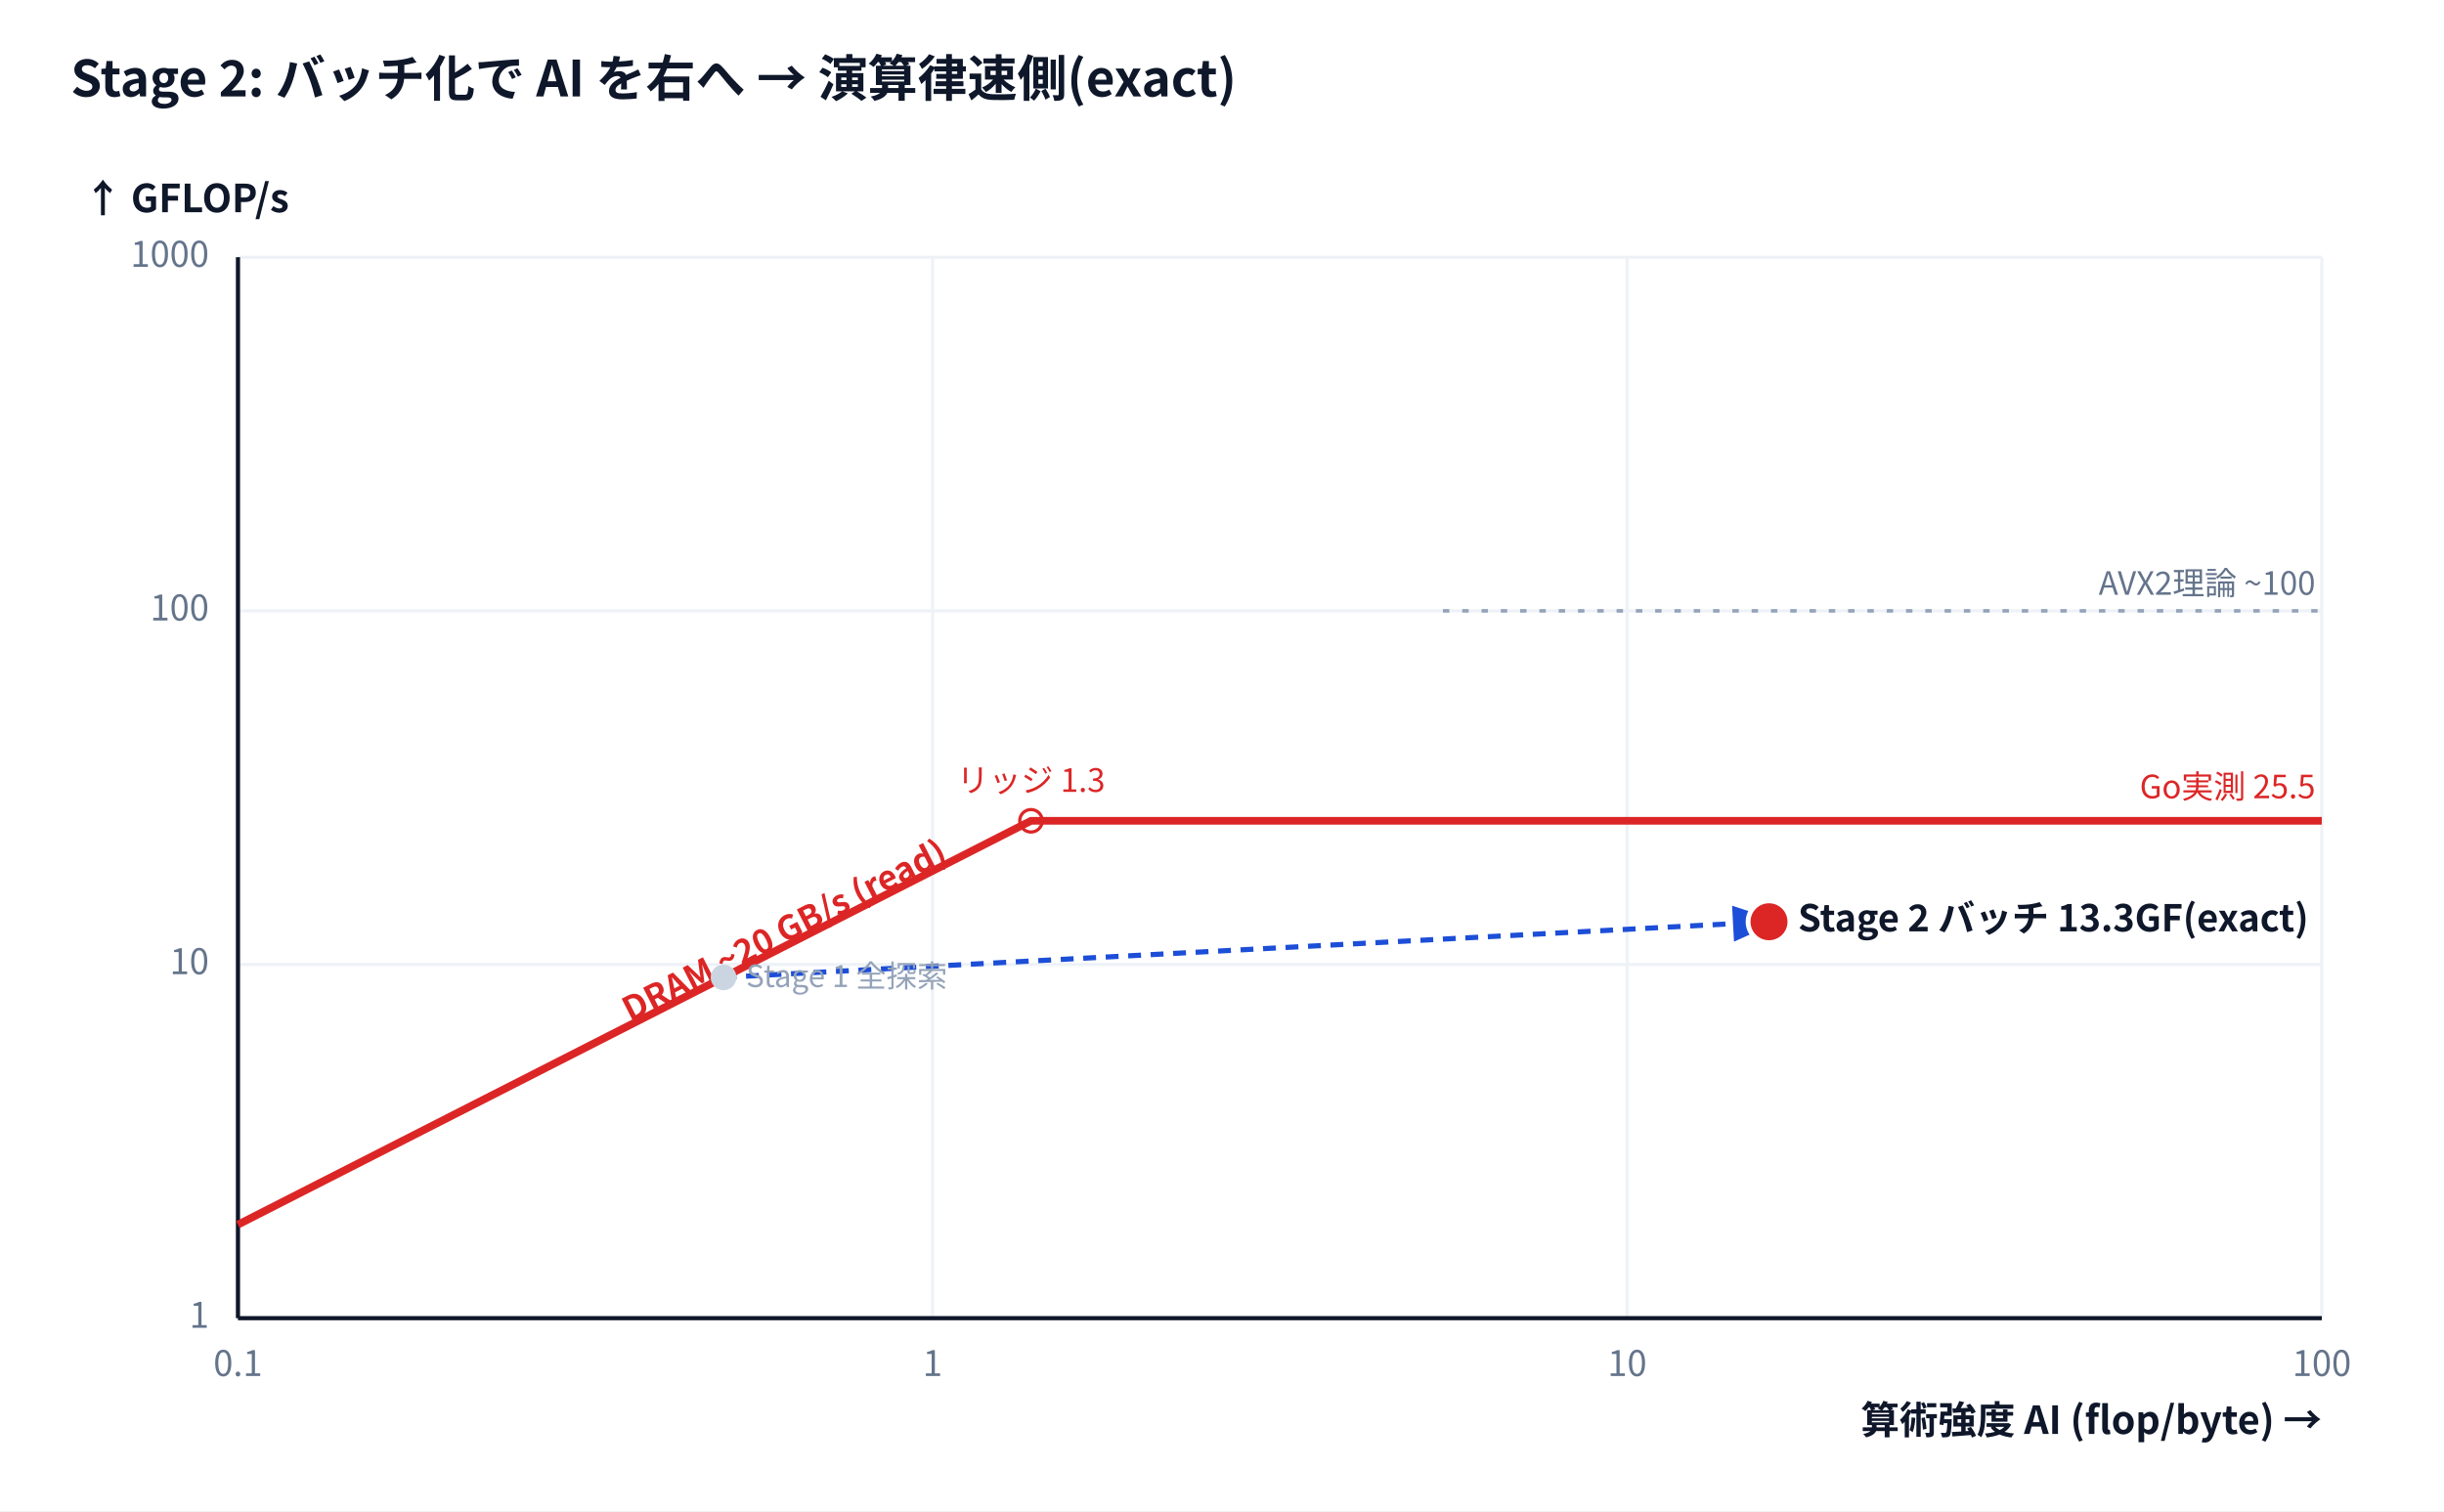
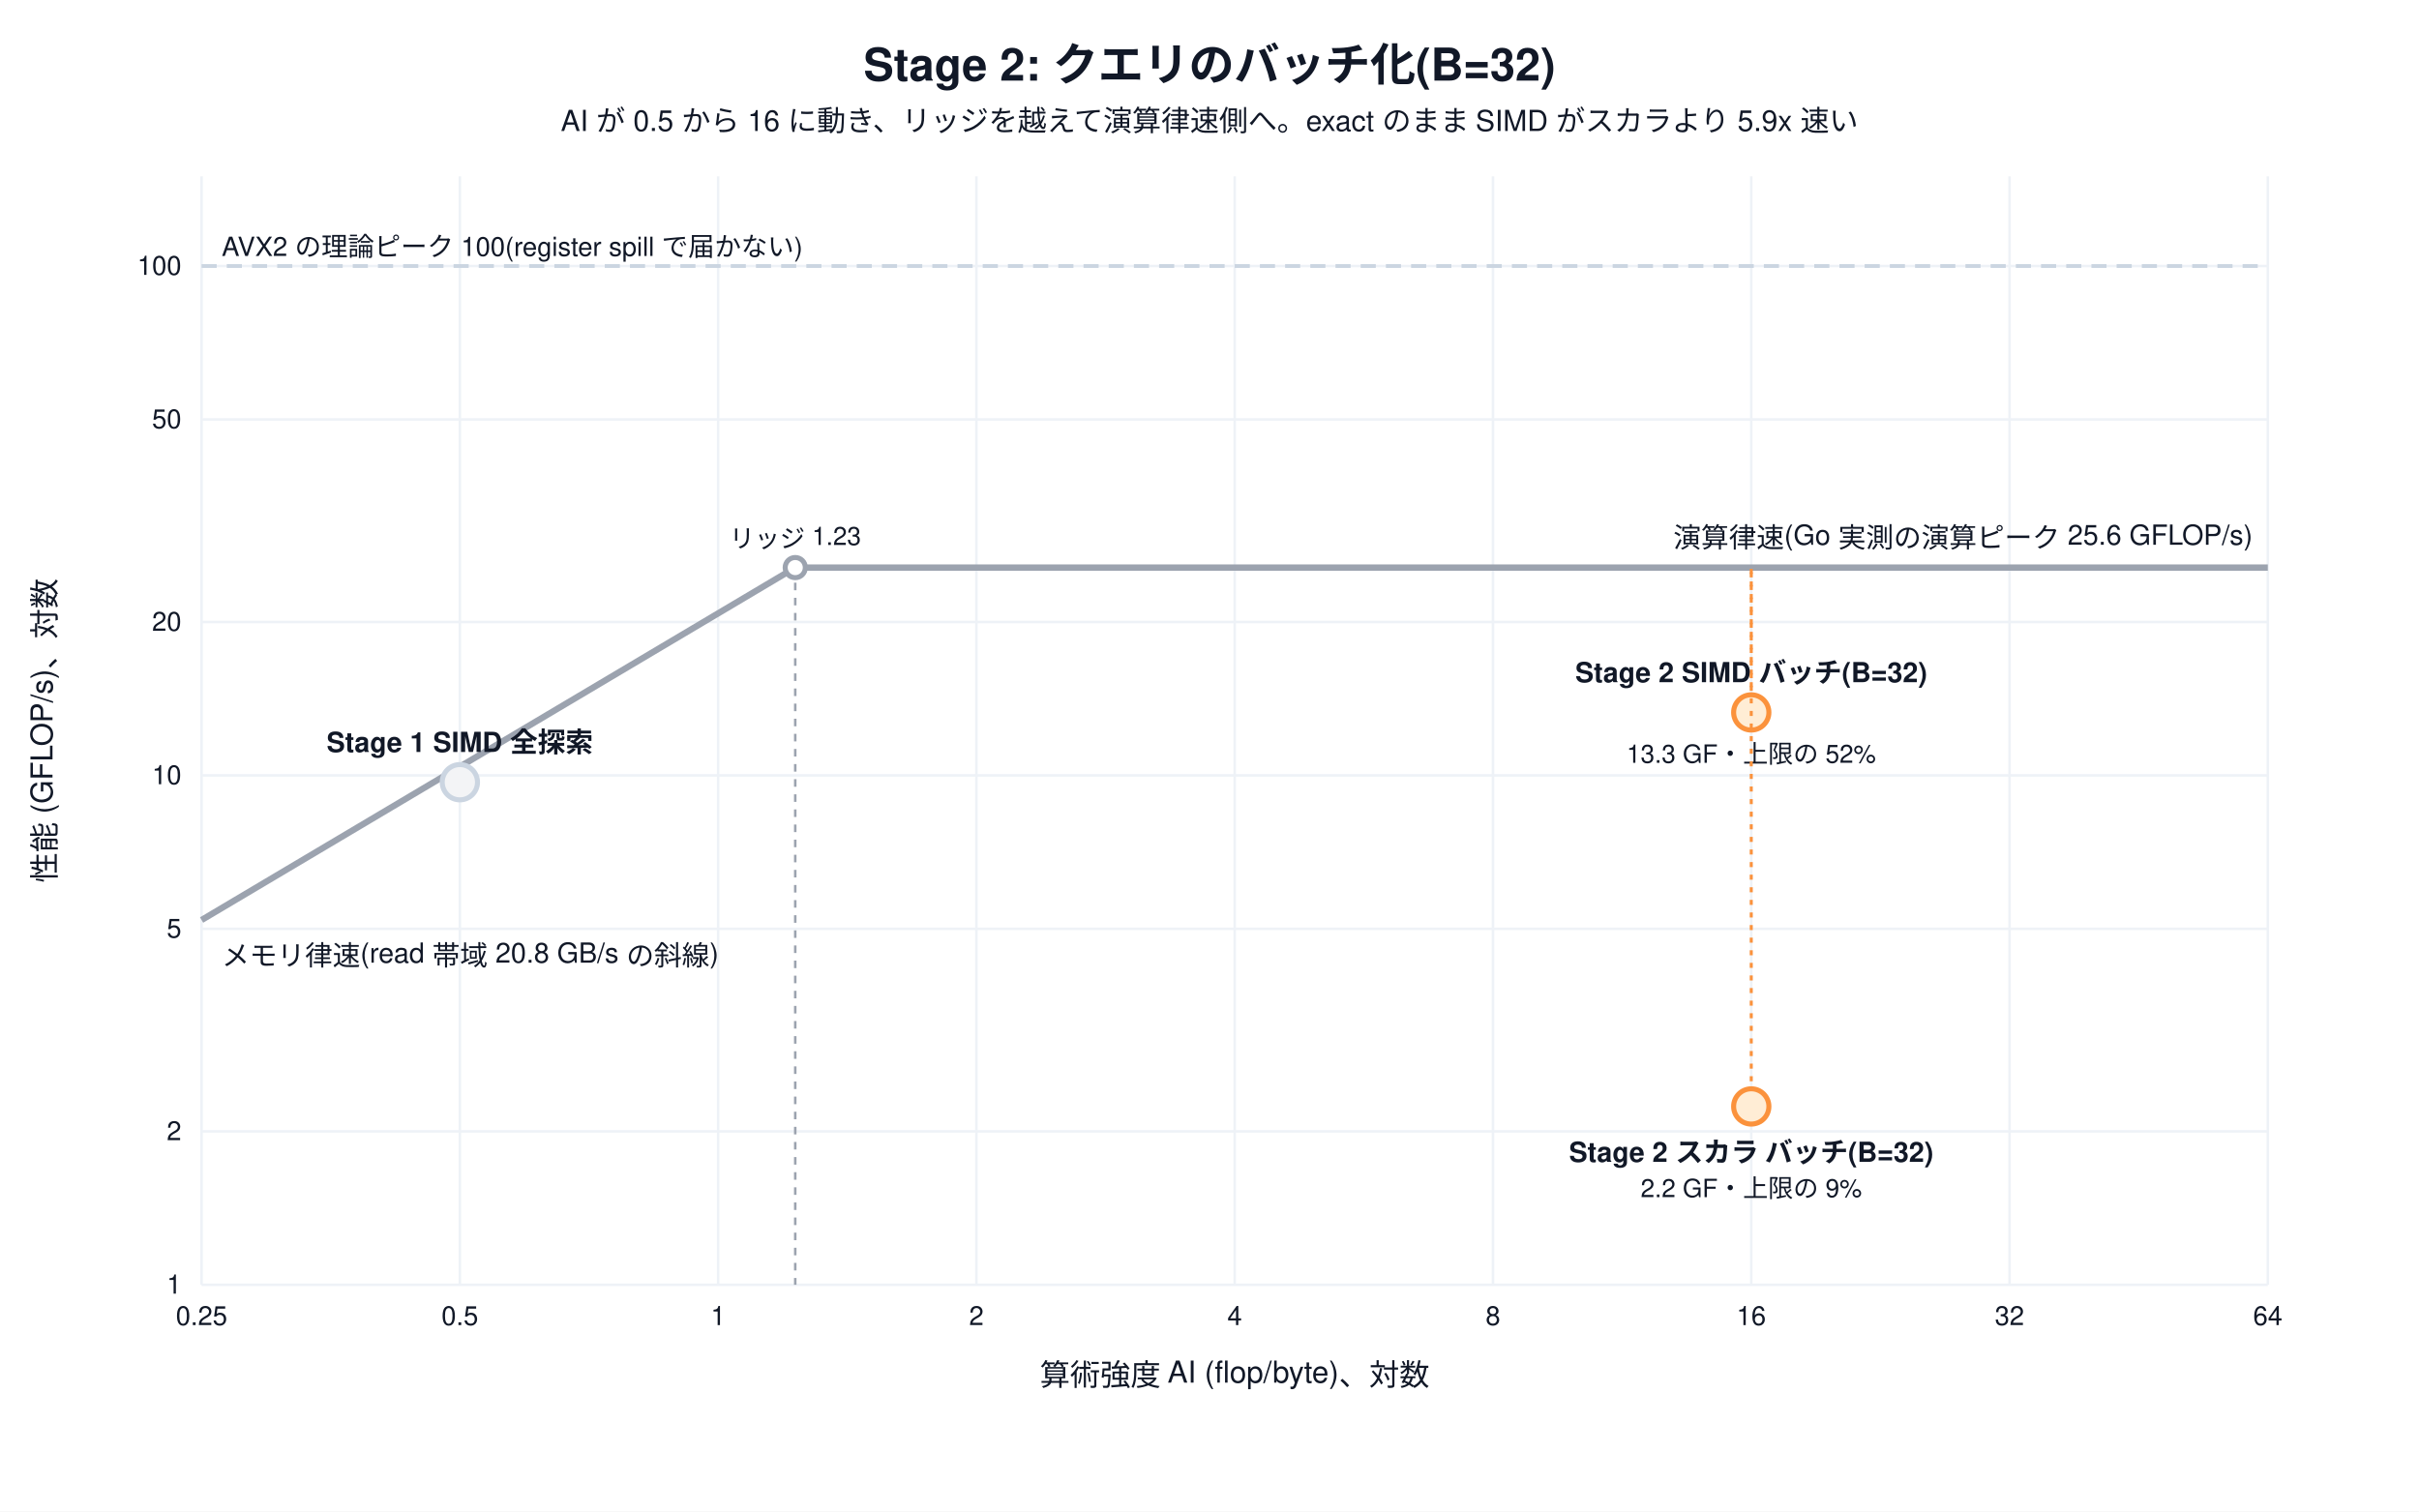
- <svg xmlns="http://www.w3.org/2000/svg" viewBox="0 0 760 470" font-family="'Hiragino Sans','Noto Sans CJK JP',sans-serif">
-   <defs>
-     <marker id="mv" markerWidth="9" markerHeight="7" refX="7" refY="3.5" orient="auto">
-       <polygon points="0 0,9 3.5,0 7" fill="#1d4ed8" />
-     </marker>
-   </defs>
-   <style>.t{fill:#0f172a}.m{fill:#64748b}</style>
-   <rect width="760" height="470" fill="#ffffff" />
-   <text x="22" y="30" font-size="15.5" font-weight="700" class="t">Stage 2: バッチ化で AI を右へ → 演算律速側(exact)</text>
-   <text x="26" y="66" font-size="12" font-weight="600" class="t">↑ GFLOP/s</text>
-   <line x1="74.0" y1="80" x2="74.0" y2="410" stroke="#eef2f7" />
-   <text x="74.0" y="428" font-size="11" class="m" text-anchor="middle">0.1</text>
-   <line x1="290.0" y1="80" x2="290.0" y2="410" stroke="#eef2f7" />
-   <text x="290.0" y="428" font-size="11" class="m" text-anchor="middle">1</text>
-   <line x1="506.0" y1="80" x2="506.0" y2="410" stroke="#eef2f7" />
-   <text x="506.0" y="428" font-size="11" class="m" text-anchor="middle">10</text>
-   <line x1="722.0" y1="80" x2="722.0" y2="410" stroke="#eef2f7" />
-   <text x="722.0" y="428" font-size="11" class="m" text-anchor="middle">100</text>
-   <line x1="74" y1="410.0" x2="722" y2="410.0" stroke="#eef2f7" />
-   <text x="65" y="413.0" font-size="11" class="m" text-anchor="end">1</text>
-   <line x1="74" y1="300.0" x2="722" y2="300.0" stroke="#eef2f7" />
-   <text x="65" y="303.0" font-size="11" class="m" text-anchor="end">10</text>
-   <line x1="74" y1="190.0" x2="722" y2="190.0" stroke="#eef2f7" />
-   <text x="65" y="193.0" font-size="11" class="m" text-anchor="end">100</text>
-   <line x1="74" y1="80.0" x2="722" y2="80.0" stroke="#eef2f7" />
-   <text x="65" y="83.0" font-size="11" class="m" text-anchor="end">1000</text>
-   <line x1="74" y1="410" x2="722" y2="410" stroke="#0f172a" stroke-width="1.3" />
-   <line x1="74" y1="80" x2="74" y2="410" stroke="#0f172a" stroke-width="1.3" />
-   <text x="722" y="446" font-size="12" font-weight="600" class="t" text-anchor="end">算術強度 AI (flop/byte) →</text>
-   <line x1="448.7" y1="190.0" x2="722.0" y2="190.0" stroke="#94a3b8" stroke-width="1.1" stroke-dasharray="2 4" />
-   <text x="720.0" y="185.0" font-size="10" fill="#64748b" text-anchor="end">AVX2理論 ~100</text>
-   <path d="M 74.0 380.9 L 320.6 255.3 L 722.0 255.3" stroke="#dc2626" stroke-width="2.4" fill="none" />
-   <text x="196.0" y="318.0" font-size="10.5" fill="#dc2626" font-weight="600" transform="rotate(-27 196 318)">DRAM ~20 GB/s (read)</text>
-   <text x="720.0" y="248.3" font-size="10" fill="#dc2626" text-anchor="end">Go実測 25.5</text>
-   <circle cx="320.6" cy="255.3" r="3.5" fill="none" stroke="#dc2626" />
-   <text x="320.6" y="246.3" font-size="10" fill="#dc2626" text-anchor="middle">リッジ 1.3</text>
-   <line x1="225.0" y1="304.0" x2="550.1" y2="286.7" stroke="#1d4ed8" stroke-width="1.6" stroke-dasharray="4 3" marker-end="url(#mv)" />
-   <circle cx="225.0" cy="304.0" r="4" fill="#cbd5e1" />
-   <text x="232.0" y="307.0" font-size="9.5" fill="#94a3b8">Stage 1 全探索</text>
-   <circle cx="550.1" cy="286.7" r="6.5" fill="#dc2626" stroke="#fff" stroke-width="1.5" />
-   <text x="559.1" y="289.7" font-size="11.5" font-weight="700" class="t">Stage 2 バッチ 13.3GF(exact)</text>
+ <svg xmlns="http://www.w3.org/2000/svg" viewBox="0 0 960 600">
+   <style>text{font-family:'Helvetica Neue',Helvetica,Arial,'Hiragino Sans','Hiragino Kaku Gothic ProN',sans-serif;fill:#111827}</style>
+   <rect width="960" height="600" fill="#ffffff" />
+   <text x="480" y="32" font-size="18" font-weight="600" text-anchor="middle">Stage 2: クエリのバッチ化(B=32)</text>
+   <text x="480" y="52" font-size="11.5" fill="#6b7280" text-anchor="middle">AI が 0.5 から 16 に動き、リッジを越えて演算律速側へ。exact のまま SIMD がスカラより 5.9x 速い</text>
+   <line x1="80.0" y1="70.0" x2="80.0" y2="510.0" stroke="#eef2f7" />
+   <text x="80.0" y="526.0" font-size="10.5" fill="#6b7280" text-anchor="middle">0.25</text>
+   <line x1="182.5" y1="70.0" x2="182.5" y2="510.0" stroke="#eef2f7" />
+   <text x="182.5" y="526.0" font-size="10.5" fill="#6b7280" text-anchor="middle">0.5</text>
+   <line x1="285.0" y1="70.0" x2="285.0" y2="510.0" stroke="#eef2f7" />
+   <text x="285.0" y="526.0" font-size="10.5" fill="#6b7280" text-anchor="middle">1</text>
+   <line x1="387.5" y1="70.0" x2="387.5" y2="510.0" stroke="#eef2f7" />
+   <text x="387.5" y="526.0" font-size="10.5" fill="#6b7280" text-anchor="middle">2</text>
+   <line x1="490.0" y1="70.0" x2="490.0" y2="510.0" stroke="#eef2f7" />
+   <text x="490.0" y="526.0" font-size="10.5" fill="#6b7280" text-anchor="middle">4</text>
+   <line x1="592.5" y1="70.0" x2="592.5" y2="510.0" stroke="#eef2f7" />
+   <text x="592.5" y="526.0" font-size="10.5" fill="#6b7280" text-anchor="middle">8</text>
+   <line x1="695.0" y1="70.0" x2="695.0" y2="510.0" stroke="#eef2f7" />
+   <text x="695.0" y="526.0" font-size="10.5" fill="#6b7280" text-anchor="middle">16</text>
+   <line x1="797.5" y1="70.0" x2="797.5" y2="510.0" stroke="#eef2f7" />
+   <text x="797.5" y="526.0" font-size="10.5" fill="#6b7280" text-anchor="middle">32</text>
+   <line x1="900.0" y1="70.0" x2="900.0" y2="510.0" stroke="#eef2f7" />
+   <text x="900.0" y="526.0" font-size="10.5" fill="#6b7280" text-anchor="middle">64</text>
+   <line x1="80.0" y1="510.0" x2="900.0" y2="510.0" stroke="#eef2f7" />
+   <text x="72.0" y="513.5" font-size="10.5" fill="#6b7280" text-anchor="end">1</text>
+   <line x1="80.0" y1="449.1" x2="900.0" y2="449.1" stroke="#eef2f7" />
+   <text x="72.0" y="452.6" font-size="10.5" fill="#6b7280" text-anchor="end">2</text>
+   <line x1="80.0" y1="368.7" x2="900.0" y2="368.7" stroke="#eef2f7" />
+   <text x="72.0" y="372.2" font-size="10.5" fill="#6b7280" text-anchor="end">5</text>
+   <line x1="80.0" y1="307.8" x2="900.0" y2="307.8" stroke="#eef2f7" />
+   <text x="72.0" y="311.3" font-size="10.5" fill="#6b7280" text-anchor="end">10</text>
+   <line x1="80.0" y1="246.9" x2="900.0" y2="246.9" stroke="#eef2f7" />
+   <text x="72.0" y="250.4" font-size="10.5" fill="#6b7280" text-anchor="end">20</text>
+   <line x1="80.0" y1="166.5" x2="900.0" y2="166.5" stroke="#eef2f7" />
+   <text x="72.0" y="170.0" font-size="10.5" fill="#6b7280" text-anchor="end">50</text>
+   <line x1="80.0" y1="105.6" x2="900.0" y2="105.6" stroke="#eef2f7" />
+   <text x="72.0" y="109.1" font-size="10.5" fill="#6b7280" text-anchor="end">100</text>
+   <text x="490.0" y="550.0" font-size="12" fill="#374151" text-anchor="middle">算術強度 AI (flop/byte)、対数</text>
+   <text transform="translate(22,290.0) rotate(-90)" font-size="12" fill="#374151" text-anchor="middle">性能 (GFLOP/s)、対数</text>
+   <polyline fill="none" stroke="#9ca3af" stroke-width="2.5" points="80.0,365.2 315.6,225.3 900.0,225.3" />
+   <text x="88.0" y="383.2" font-size="11" fill="#60a5fa" text-anchor="start">メモリ律速(read 帯域 20.8 GB/s の斜線)</text>
+   <text x="894.0" y="217.3" font-size="11" fill="#fb923c" text-anchor="end">演算律速(Go 実測の演算ピーク 25.6 GFLOP/s)</text>
+   <line x1="315.6" y1="225.3" x2="315.6" y2="510.0" stroke="#9ca3af" stroke-dasharray="3 3" />
+   <circle cx="315.6" cy="225.3" r="4" fill="#ffffff" stroke="#9ca3af" stroke-width="2" />
+   <text x="315.6" y="217.3" font-size="10" fill="#6b7280" text-anchor="middle">リッジ 1.23</text>
+   <line x1="80.0" y1="105.6" x2="900.0" y2="105.6" stroke="#cbd5e1" stroke-width="1.5" stroke-dasharray="6 4" />
+   <text x="88.0" y="101.6" font-size="10.5" fill="#94a3b8" text-anchor="start">AVX2 の理論ピーク 100(register spill で届かない)</text>
+   <circle cx="182.5" cy="310.5" r="7" fill="#f3f4f6" stroke="#cbd5e1" stroke-width="2" />
+   <text x="182.5" y="298.5" font-size="11" font-weight="600" fill="#9ca3af" text-anchor="middle">Stage 1 SIMD 全探索</text>
+   <line x1="695.0" y1="282.8" x2="695.0" y2="225.3" stroke="#fb923c" stroke-width="1.2" stroke-dasharray="2 3" />
+   <circle cx="695.0" cy="282.8" r="7" fill="#ffedd5" stroke="#fb923c" stroke-width="2" />
+   <text x="695.0" y="270.8" font-size="11" font-weight="600" fill="#111827" text-anchor="middle">Stage 2 SIMD バッチ(B=32)</text>
+   <text x="695.0" y="302.8" font-size="10" fill="#6b7280" text-anchor="middle">13.3 GF・上限の 52%</text>
+   <line x1="695.0" y1="439.2" x2="695.0" y2="225.3" stroke="#fb923c" stroke-width="1.2" stroke-dasharray="2 3" />
+   <circle cx="695.0" cy="439.2" r="7" fill="#ffedd5" stroke="#fb923c" stroke-width="2" />
+   <text x="695.0" y="461.2" font-size="11" font-weight="600" fill="#111827" text-anchor="middle">Stage 2 スカラ バッチ(B=32)</text>
+   <text x="695.0" y="475.2" font-size="10" fill="#6b7280" text-anchor="middle">2.2 GF・上限の 9%</text>
</svg>
